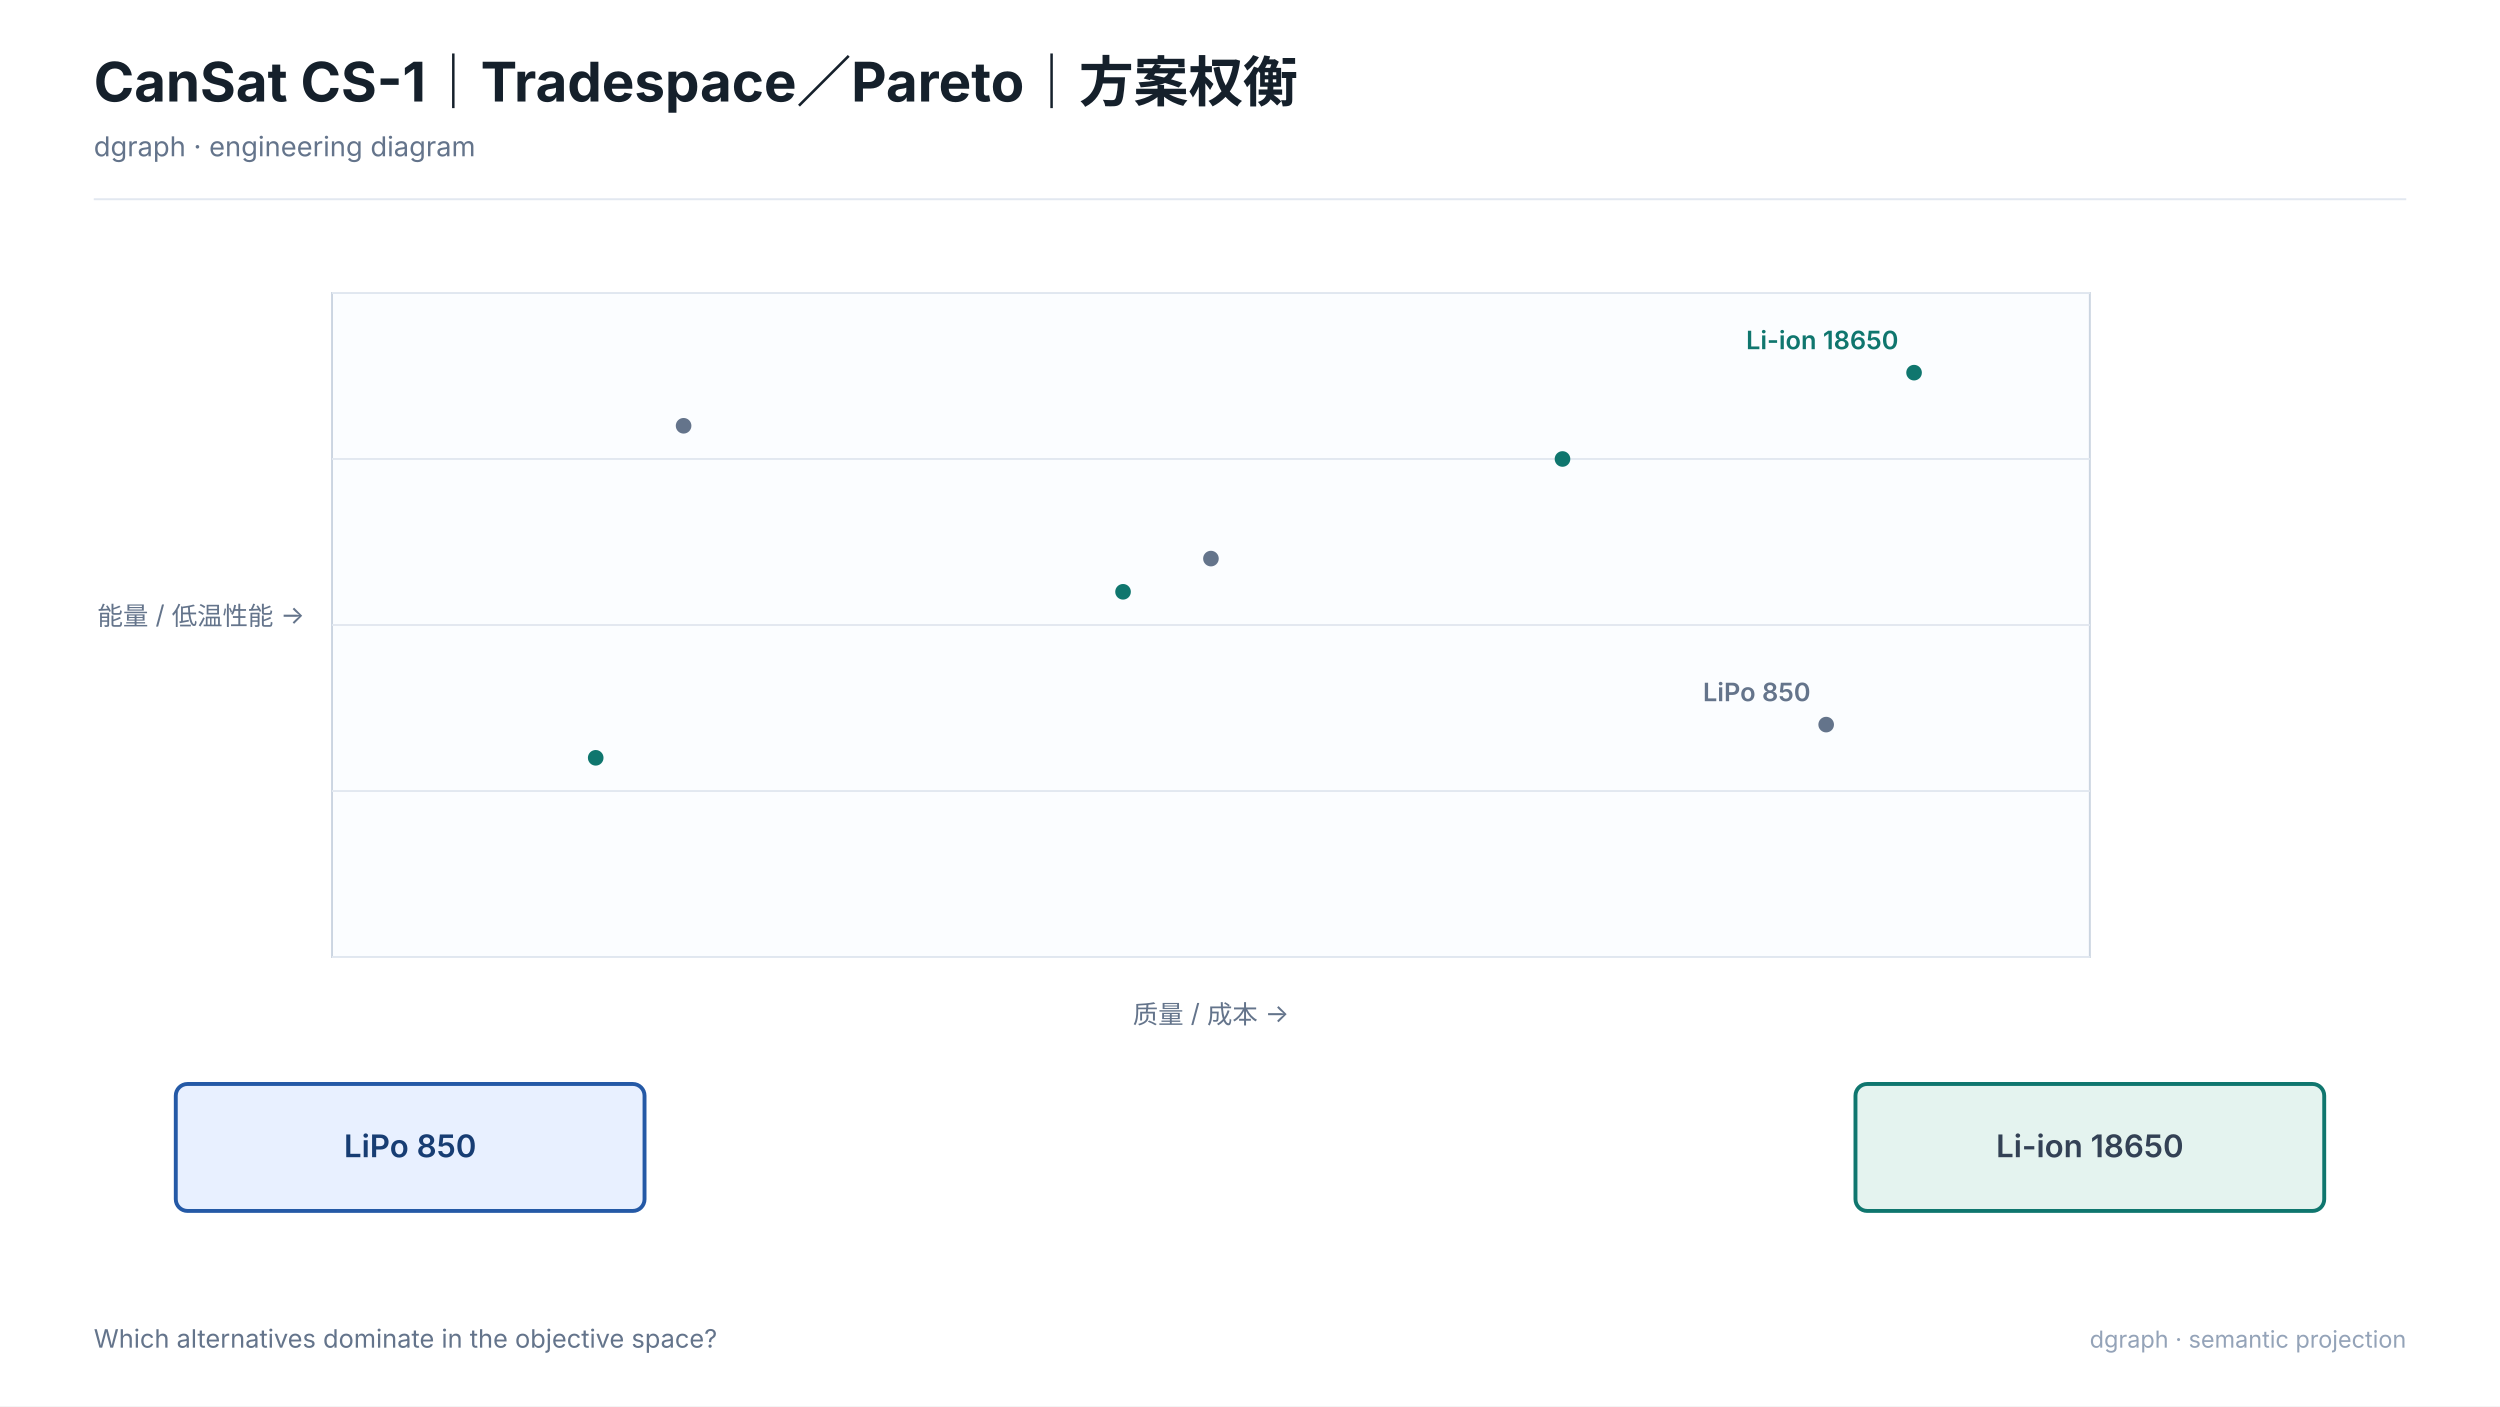
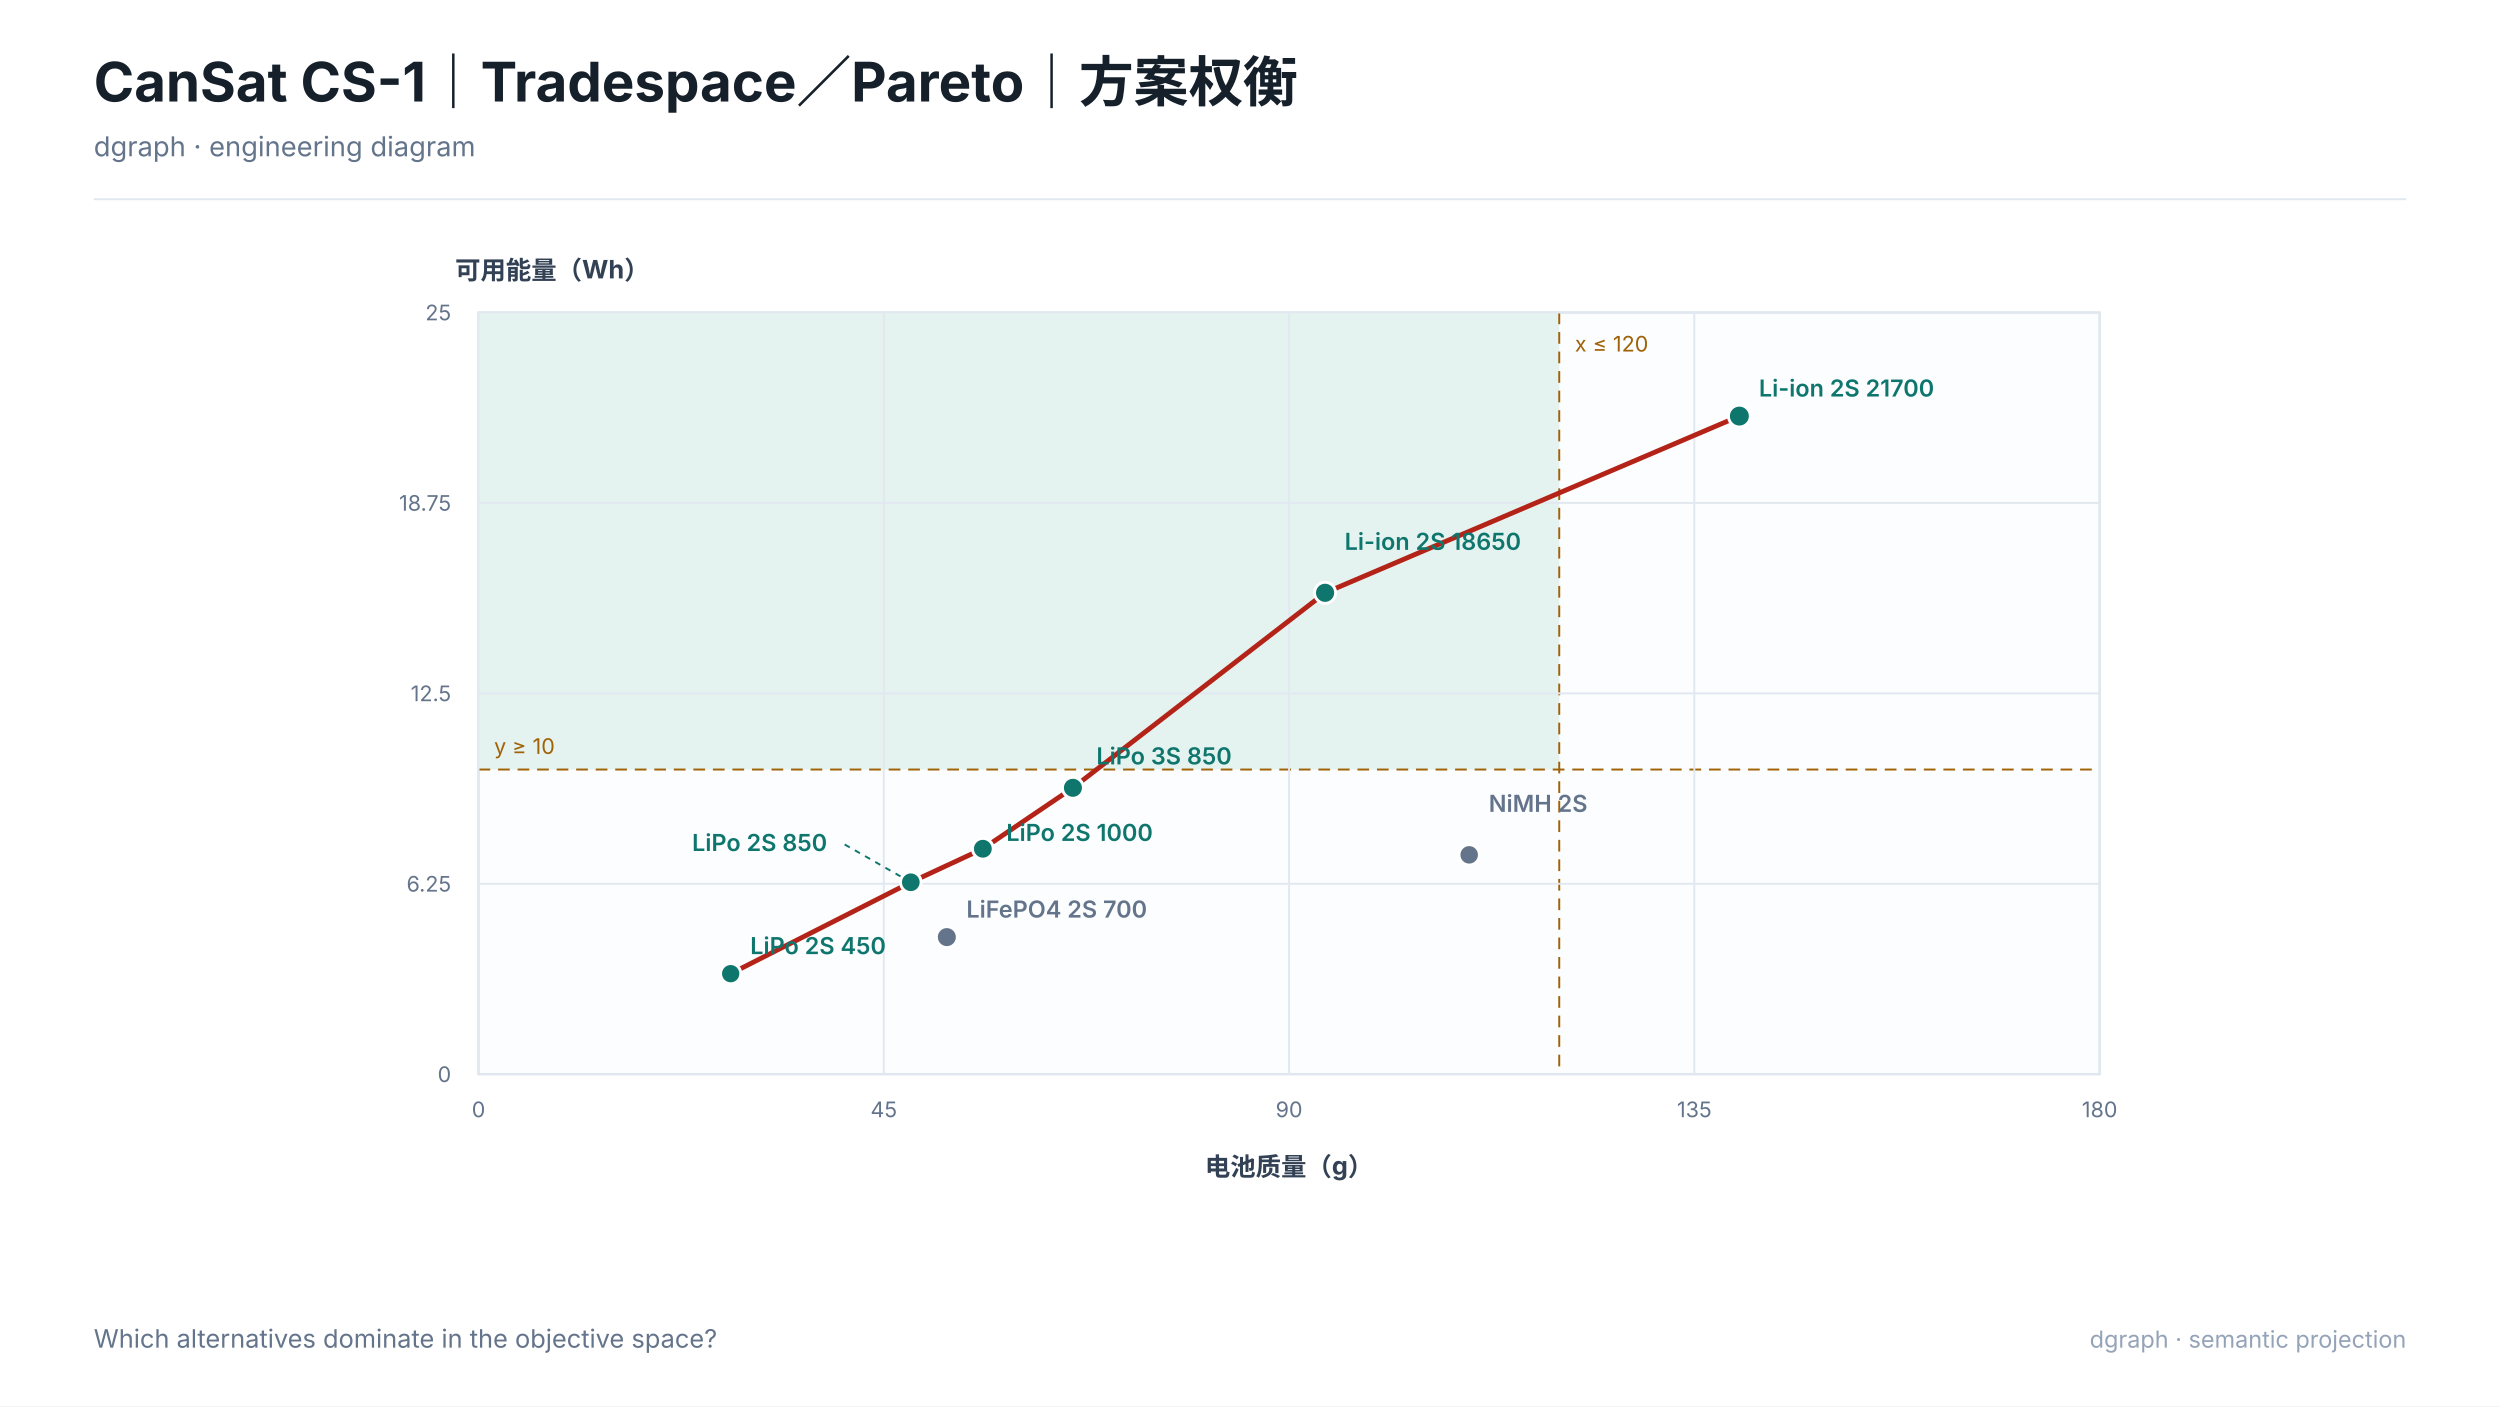
<svg xmlns="http://www.w3.org/2000/svg" viewBox="0 0 1280 720" width="1280" height="720" font-family="-apple-system, PingFang SC, Hiragino Sans GB, Noto Sans SC, sans-serif" data-layout="tradespace">
  <defs>
    <marker id="arrow" viewBox="0 0 10 10" refX="9" refY="5" markerWidth="7" markerHeight="7" orient="auto">
      <path d="M 0 0 L 10 5 L 0 10 z" fill="#64748b" />
+     </marker>
+     <marker id="triangle" viewBox="0 0 12 12" refX="11" refY="6" markerWidth="12" markerHeight="12" orient="auto">
+       <path d="M 1 1 L 11 6 L 1 11 Z" fill="#fff" stroke="#64748b" stroke-width="1.4" />
    </marker>
  </defs>
  <rect width="1280" height="720" fill="#fff" />
  <text x="48" y="52" font-size="28" fill="#15202b" text-anchor="start" font-weight="750">CanSat CS-1｜Tradespace／Pareto｜方案权衡</text>
  <text x="48" y="80" font-size="14" fill="#64748b" text-anchor="start" font-weight="400">dgraph · engineering diagram</text>
  <line x1="48" y1="102" x2="1232" y2="102" stroke="#e2e8f0" />
-   <g data-chart="se-tradespace-chart">
-     <rect x="170" y="150" width="900" height="340" fill="#fbfdff" stroke="#cbd5e1" />
-     <line x1="170" y1="150.0" x2="1070" y2="150.0" stroke="#e2e8f0" />
-     <line x1="170" y1="235.0" x2="1070" y2="235.0" stroke="#e2e8f0" />
-     <line x1="170" y1="320.0" x2="1070" y2="320.0" stroke="#e2e8f0" />
-     <line x1="170" y1="405.0" x2="1070" y2="405.0" stroke="#e2e8f0" />
-     <line x1="170" y1="490.0" x2="1070" y2="490.0" stroke="#e2e8f0" />
-     <g data-chart-series="planned">
-       <circle cx="350.0" cy="218.0" r="4" fill="#64748b" />
-       <circle cx="620.0" cy="286.0" r="4" fill="#64748b" />
-       <circle cx="935.0" cy="371.0" r="4" fill="#64748b" />
-       <text x="927.0" y="359.0" font-size="13" fill="#64748b" text-anchor="end" font-weight="600">LiPo 850</text>
+   <g data-tradespace="objective-space" data-source-id="tradespace">
+     <rect x="245" y="160" width="830" height="390" rx="0" fill="#fbfdff" stroke="#cbd5e1" stroke-width="1" />
+     <rect x="245" y="160" width="553.333" height="234.0" rx="0" fill="#e4f3ef" stroke="none" stroke-width="0" />
+     <path d="M 798.333,160 V 550 M 245,394.0 H 1075" fill="none" stroke="#a16207" stroke-dasharray="6 4" />
+     <text x="806.333" y="180" font-size="11" fill="#a16207" text-anchor="start" font-weight="400">x ≤ 120</text>
+     <text x="253" y="386.0" font-size="11" fill="#a16207" text-anchor="start" font-weight="400">y ≥ 10</text>
+     <line x1="245.0" y1="160" x2="245.0" y2="550" stroke="#e2e8f0" />
+     <line x1="245" y1="550.0" x2="1075" y2="550.0" stroke="#e2e8f0" />
+     <text x="245.0" y="572" font-size="11" fill="#64748b" text-anchor="middle" font-weight="400">0</text>
+     <text x="231" y="554.0" font-size="11" fill="#64748b" text-anchor="end" font-weight="400">0</text>
+     <line x1="452.5" y1="160" x2="452.5" y2="550" stroke="#e2e8f0" />
+     <line x1="245" y1="452.5" x2="1075" y2="452.5" stroke="#e2e8f0" />
+     <text x="452.5" y="572" font-size="11" fill="#64748b" text-anchor="middle" font-weight="400">45</text>
+     <text x="231" y="456.5" font-size="11" fill="#64748b" text-anchor="end" font-weight="400">6.25</text>
+     <line x1="660.0" y1="160" x2="660.0" y2="550" stroke="#e2e8f0" />
+     <line x1="245" y1="355.0" x2="1075" y2="355.0" stroke="#e2e8f0" />
+     <text x="660.0" y="572" font-size="11" fill="#64748b" text-anchor="middle" font-weight="400">90</text>
+     <text x="231" y="359.0" font-size="11" fill="#64748b" text-anchor="end" font-weight="400">12.5</text>
+     <line x1="867.5" y1="160" x2="867.5" y2="550" stroke="#e2e8f0" />
+     <line x1="245" y1="257.5" x2="1075" y2="257.5" stroke="#e2e8f0" />
+     <text x="867.5" y="572" font-size="11" fill="#64748b" text-anchor="middle" font-weight="400">135</text>
+     <text x="231" y="261.5" font-size="11" fill="#64748b" text-anchor="end" font-weight="400">18.75</text>
+     <line x1="1075.0" y1="160" x2="1075.0" y2="550" stroke="#e2e8f0" />
+     <line x1="245" y1="160.0" x2="1075" y2="160.0" stroke="#e2e8f0" />
+     <text x="1075.0" y="572" font-size="11" fill="#64748b" text-anchor="middle" font-weight="400">180</text>
+     <text x="231" y="164.0" font-size="11" fill="#64748b" text-anchor="end" font-weight="400">25</text>
+     <path data-pareto-front="true" d="M 374.111,498.52 L 466.333,451.72 L 503.222,434.56 L 549.333,403.36 L 678.444,303.52 L 890.556,213.04" fill="none" stroke="#b42318" stroke-width="2.5" />
+     <g data-alternative="lipo450" data-source-id="lipo450">
+       <circle cx="374.111" cy="498.52" r="5.183" fill="#0f766e" stroke="#fff" stroke-width="1.5" />
+       <text x="384.111" y="488.52" font-size="12" fill="#0f766e" text-anchor="start" font-weight="600">LiPo 2S 450</text>
    </g>
-     <g data-chart-series="actual">
-       <circle cx="305.0" cy="388.0" r="4" fill="#0f766e" />
-       <circle cx="575.0" cy="303.0" r="4" fill="#0f766e" />
-       <circle cx="800.0" cy="235.0" r="4" fill="#0f766e" />
-       <circle cx="980.0" cy="190.8" r="4" fill="#0f766e" />
-       <text x="972.0" y="178.8" font-size="13" fill="#0f766e" text-anchor="end" font-weight="600">Li-ion 18650</text>
+     <g data-alternative="lipo850" data-source-id="lipo850">
+       <path d="M 466.333,451.72 L 431.333,431.72" fill="none" stroke="#0f766e" stroke-width="1" stroke-dasharray="3 3" />
+       <circle cx="466.333" cy="451.72" r="5.283" fill="#0f766e" stroke="#fff" stroke-width="1.5" />
+       <text x="354.333" y="435.72" font-size="12" fill="#0f766e" text-anchor="start" font-weight="600">LiPo 2S 850</text>
    </g>
-     <text x="620.0" y="524" font-size="13" fill="#64748b" text-anchor="middle" font-weight="400">质量 / 成本 →</text>
-     <text x="156" y="320.0" font-size="13" fill="#64748b" text-anchor="end" font-weight="400">能量 / 低温性能 →</text>
-   </g>
-   <g data-node-id="n0" data-source-id="Example.se-tradespace.n0" data-kind="block">
-     <rect x="90" y="555" width="240" height="65" rx="6" fill="#e8f0ff" stroke="#2459a6" stroke-width="2" />
-     <text x="210.0" y="592.5" font-size="16" fill="#173d73" text-anchor="middle" font-weight="600">LiPo 850</text>
-   </g>
-   <g data-node-id="n1" data-source-id="Example.se-tradespace.n1" data-kind="block">
-     <rect x="950" y="555" width="240" height="65" rx="6" fill="#e4f3ef" stroke="#0f766e" stroke-width="2" />
-     <text x="1070.0" y="592.5" font-size="16" fill="#334155" text-anchor="middle" font-weight="600">Li-ion 18650</text>
+     <g data-alternative="lifepo" data-source-id="lifepo">
+       <circle cx="484.778" cy="479.8" r="5.367" fill="#64748b" stroke="#fff" stroke-width="1.5" />
+       <text x="494.778" y="469.8" font-size="12" fill="#64748b" text-anchor="start" font-weight="600">LiFePO4 2S 700</text>
+     </g>
+     <g data-alternative="lipo1000" data-source-id="lipo1000">
+       <circle cx="503.222" cy="434.56" r="5.317" fill="#0f766e" stroke="#fff" stroke-width="1.5" />
+       <text x="515.222" y="430.56" font-size="12" fill="#0f766e" text-anchor="start" font-weight="600">LiPo 2S 1000</text>
+     </g>
+     <g data-alternative="lipo3s" data-source-id="lipo3s">
+       <circle cx="549.333" cy="403.36" r="5.367" fill="#0f766e" stroke="#fff" stroke-width="1.5" />
+       <text x="561.333" y="391.36" font-size="12" fill="#0f766e" text-anchor="start" font-weight="600">LiPo 3S 850</text>
+     </g>
+     <g data-alternative="liion18650" data-source-id="liion18650">
+       <circle cx="678.444" cy="303.52" r="5.4" fill="#0f766e" stroke="#fff" stroke-width="1.5" />
+       <text x="688.444" y="281.52" font-size="12" fill="#0f766e" text-anchor="start" font-weight="600">Li-ion 2S 18650</text>
+     </g>
+     <g data-alternative="liion21700" data-source-id="liion21700">
+       <circle cx="890.556" cy="213.04" r="5.6" fill="#0f766e" stroke="#fff" stroke-width="1.5" />
+       <text x="900.556" y="203.04" font-size="12" fill="#0f766e" text-anchor="start" font-weight="600">Li-ion 2S 21700</text>
+     </g>
+     <g data-alternative="nimh" data-source-id="nimh">
+       <circle cx="752.222" cy="437.68" r="5.233" fill="#64748b" stroke="#fff" stroke-width="1.5" />
+       <text x="762.222" y="415.68" font-size="12" fill="#64748b" text-anchor="start" font-weight="600">NiMH 2S</text>
+     </g>
+     <text x="660.0" y="602" font-size="13" fill="#334155" text-anchor="middle" font-weight="650">电池质量（g）</text>
+     <text x="233" y="143" font-size="13" fill="#334155" text-anchor="start" font-weight="650">可用能量（Wh）</text>
  </g>
  <text x="48" y="690" font-size="13" fill="#64748b" text-anchor="start" font-weight="400">Which alternatives dominate in the objective space?</text>
  <text x="1232" y="690" font-size="12" fill="#94a3b8" text-anchor="end" font-weight="400">dgraph · semantic projection</text>
</svg>
